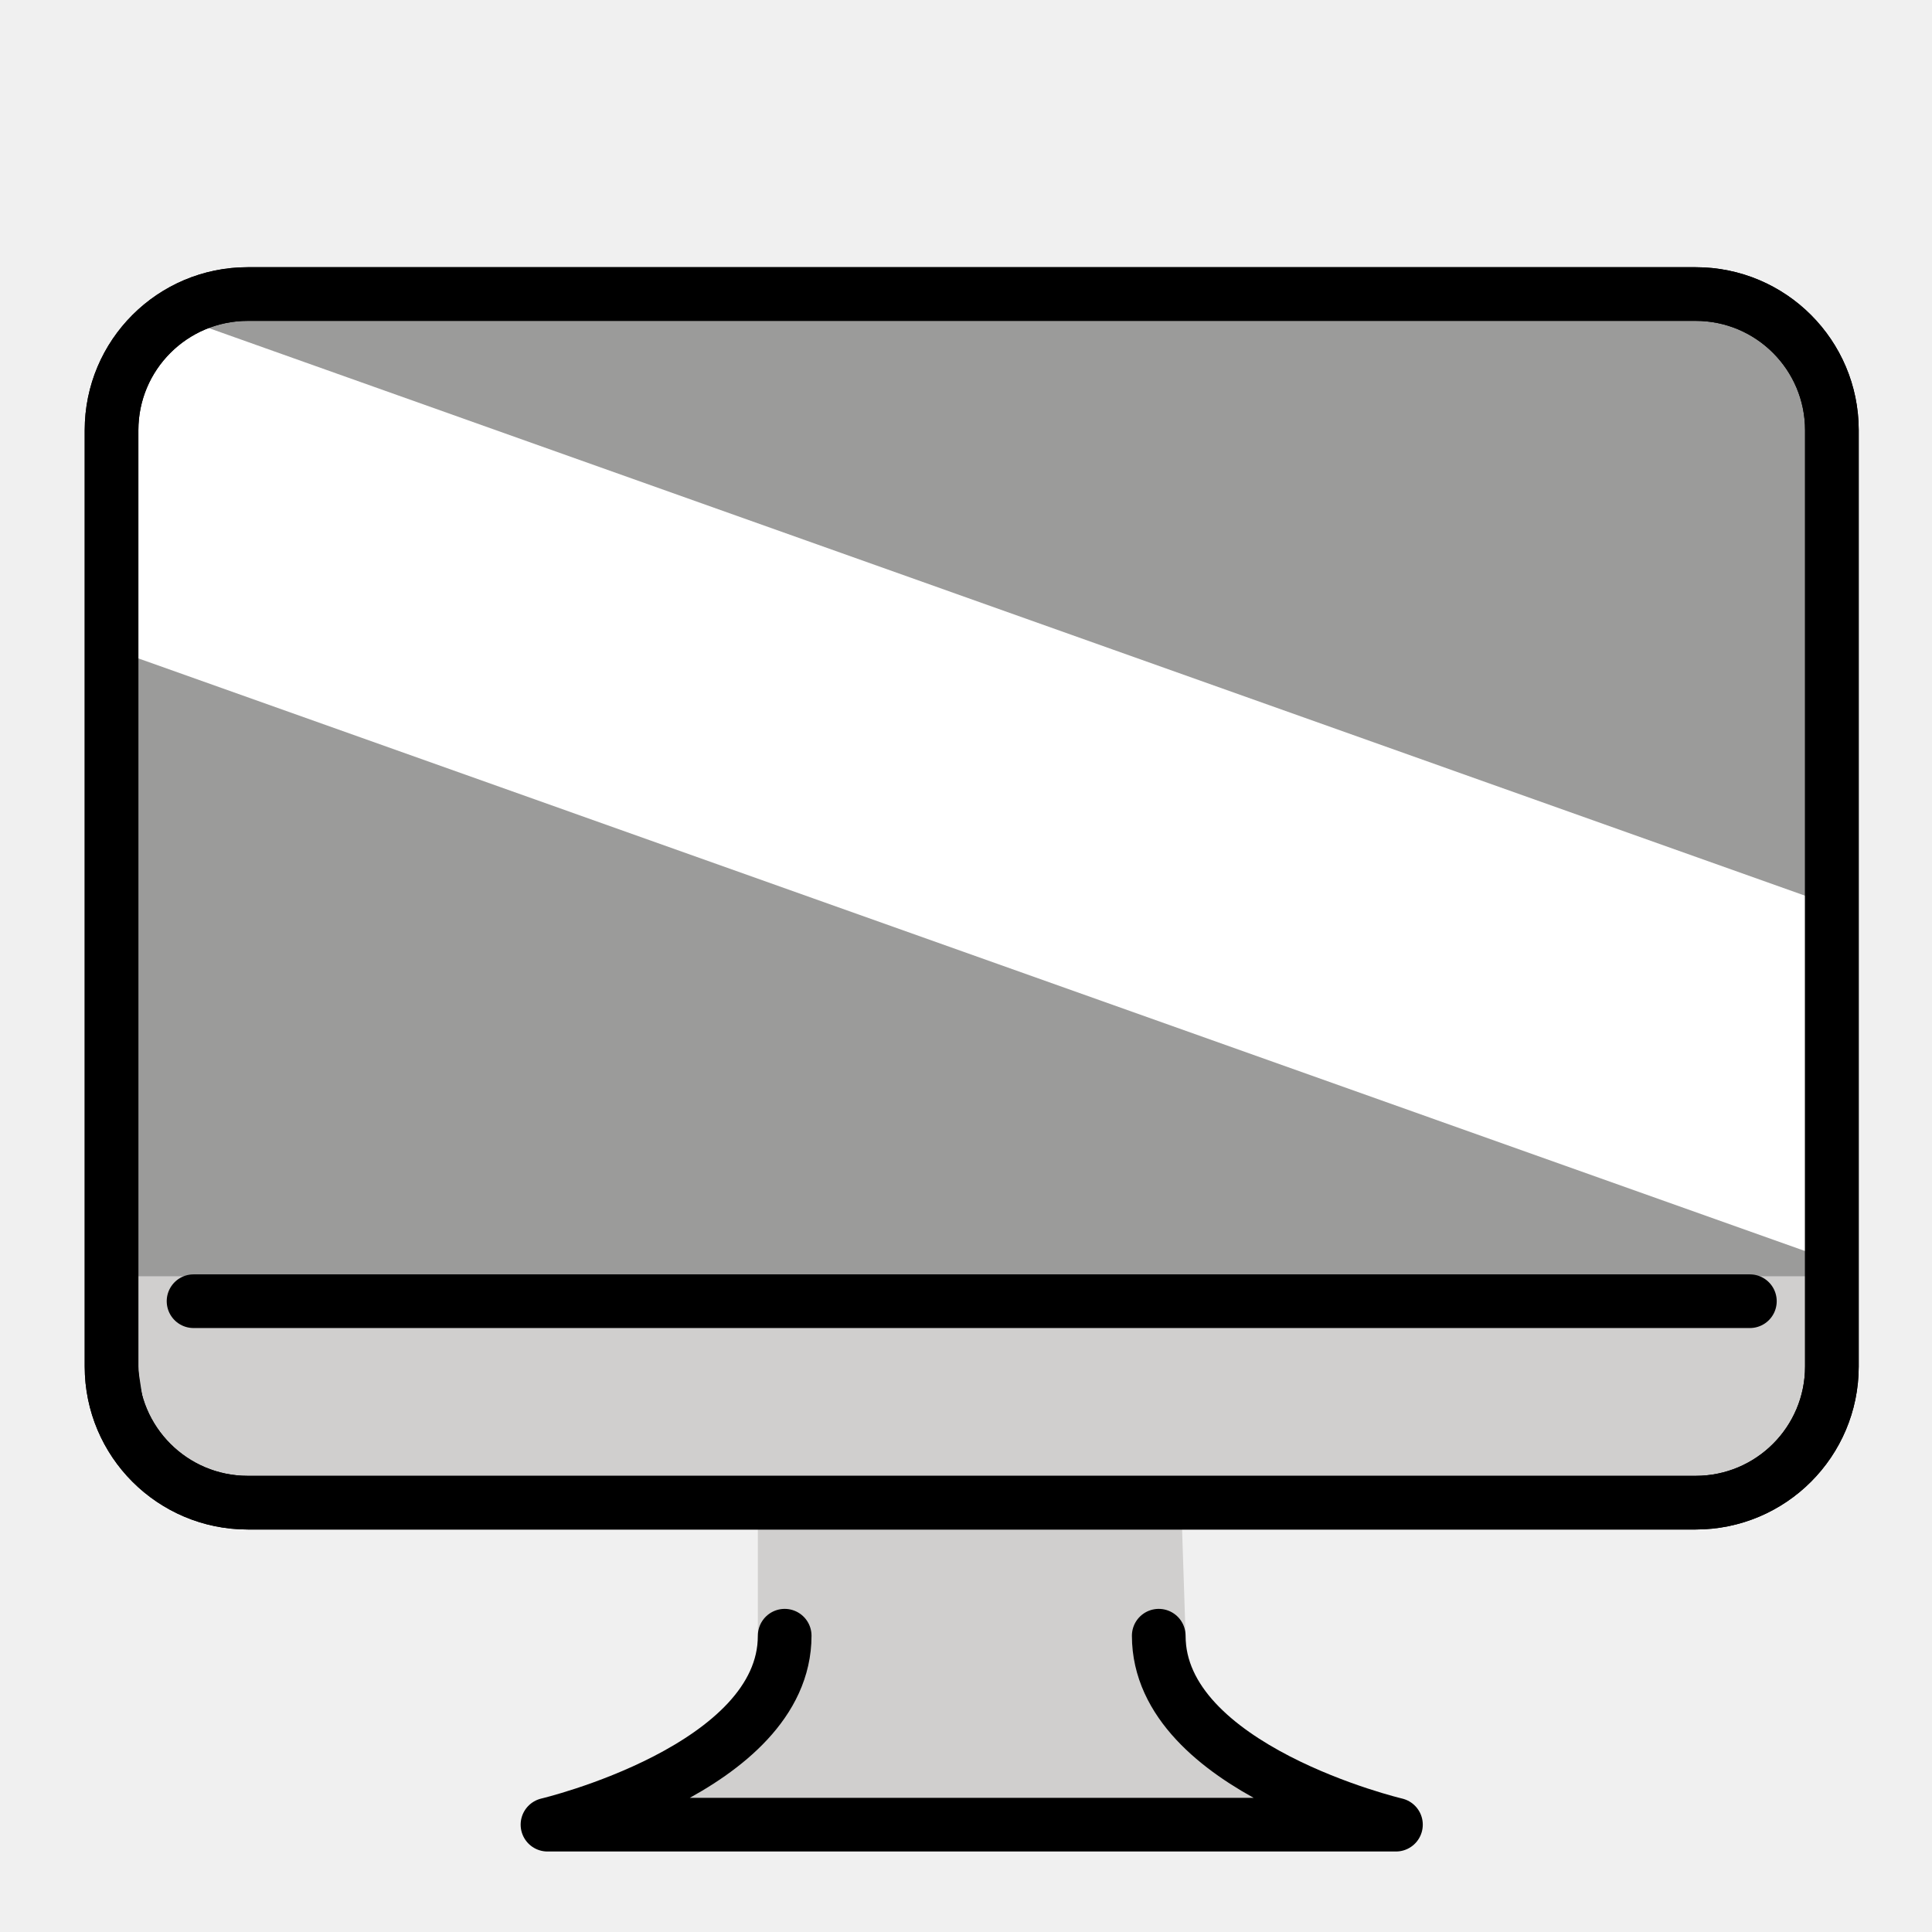
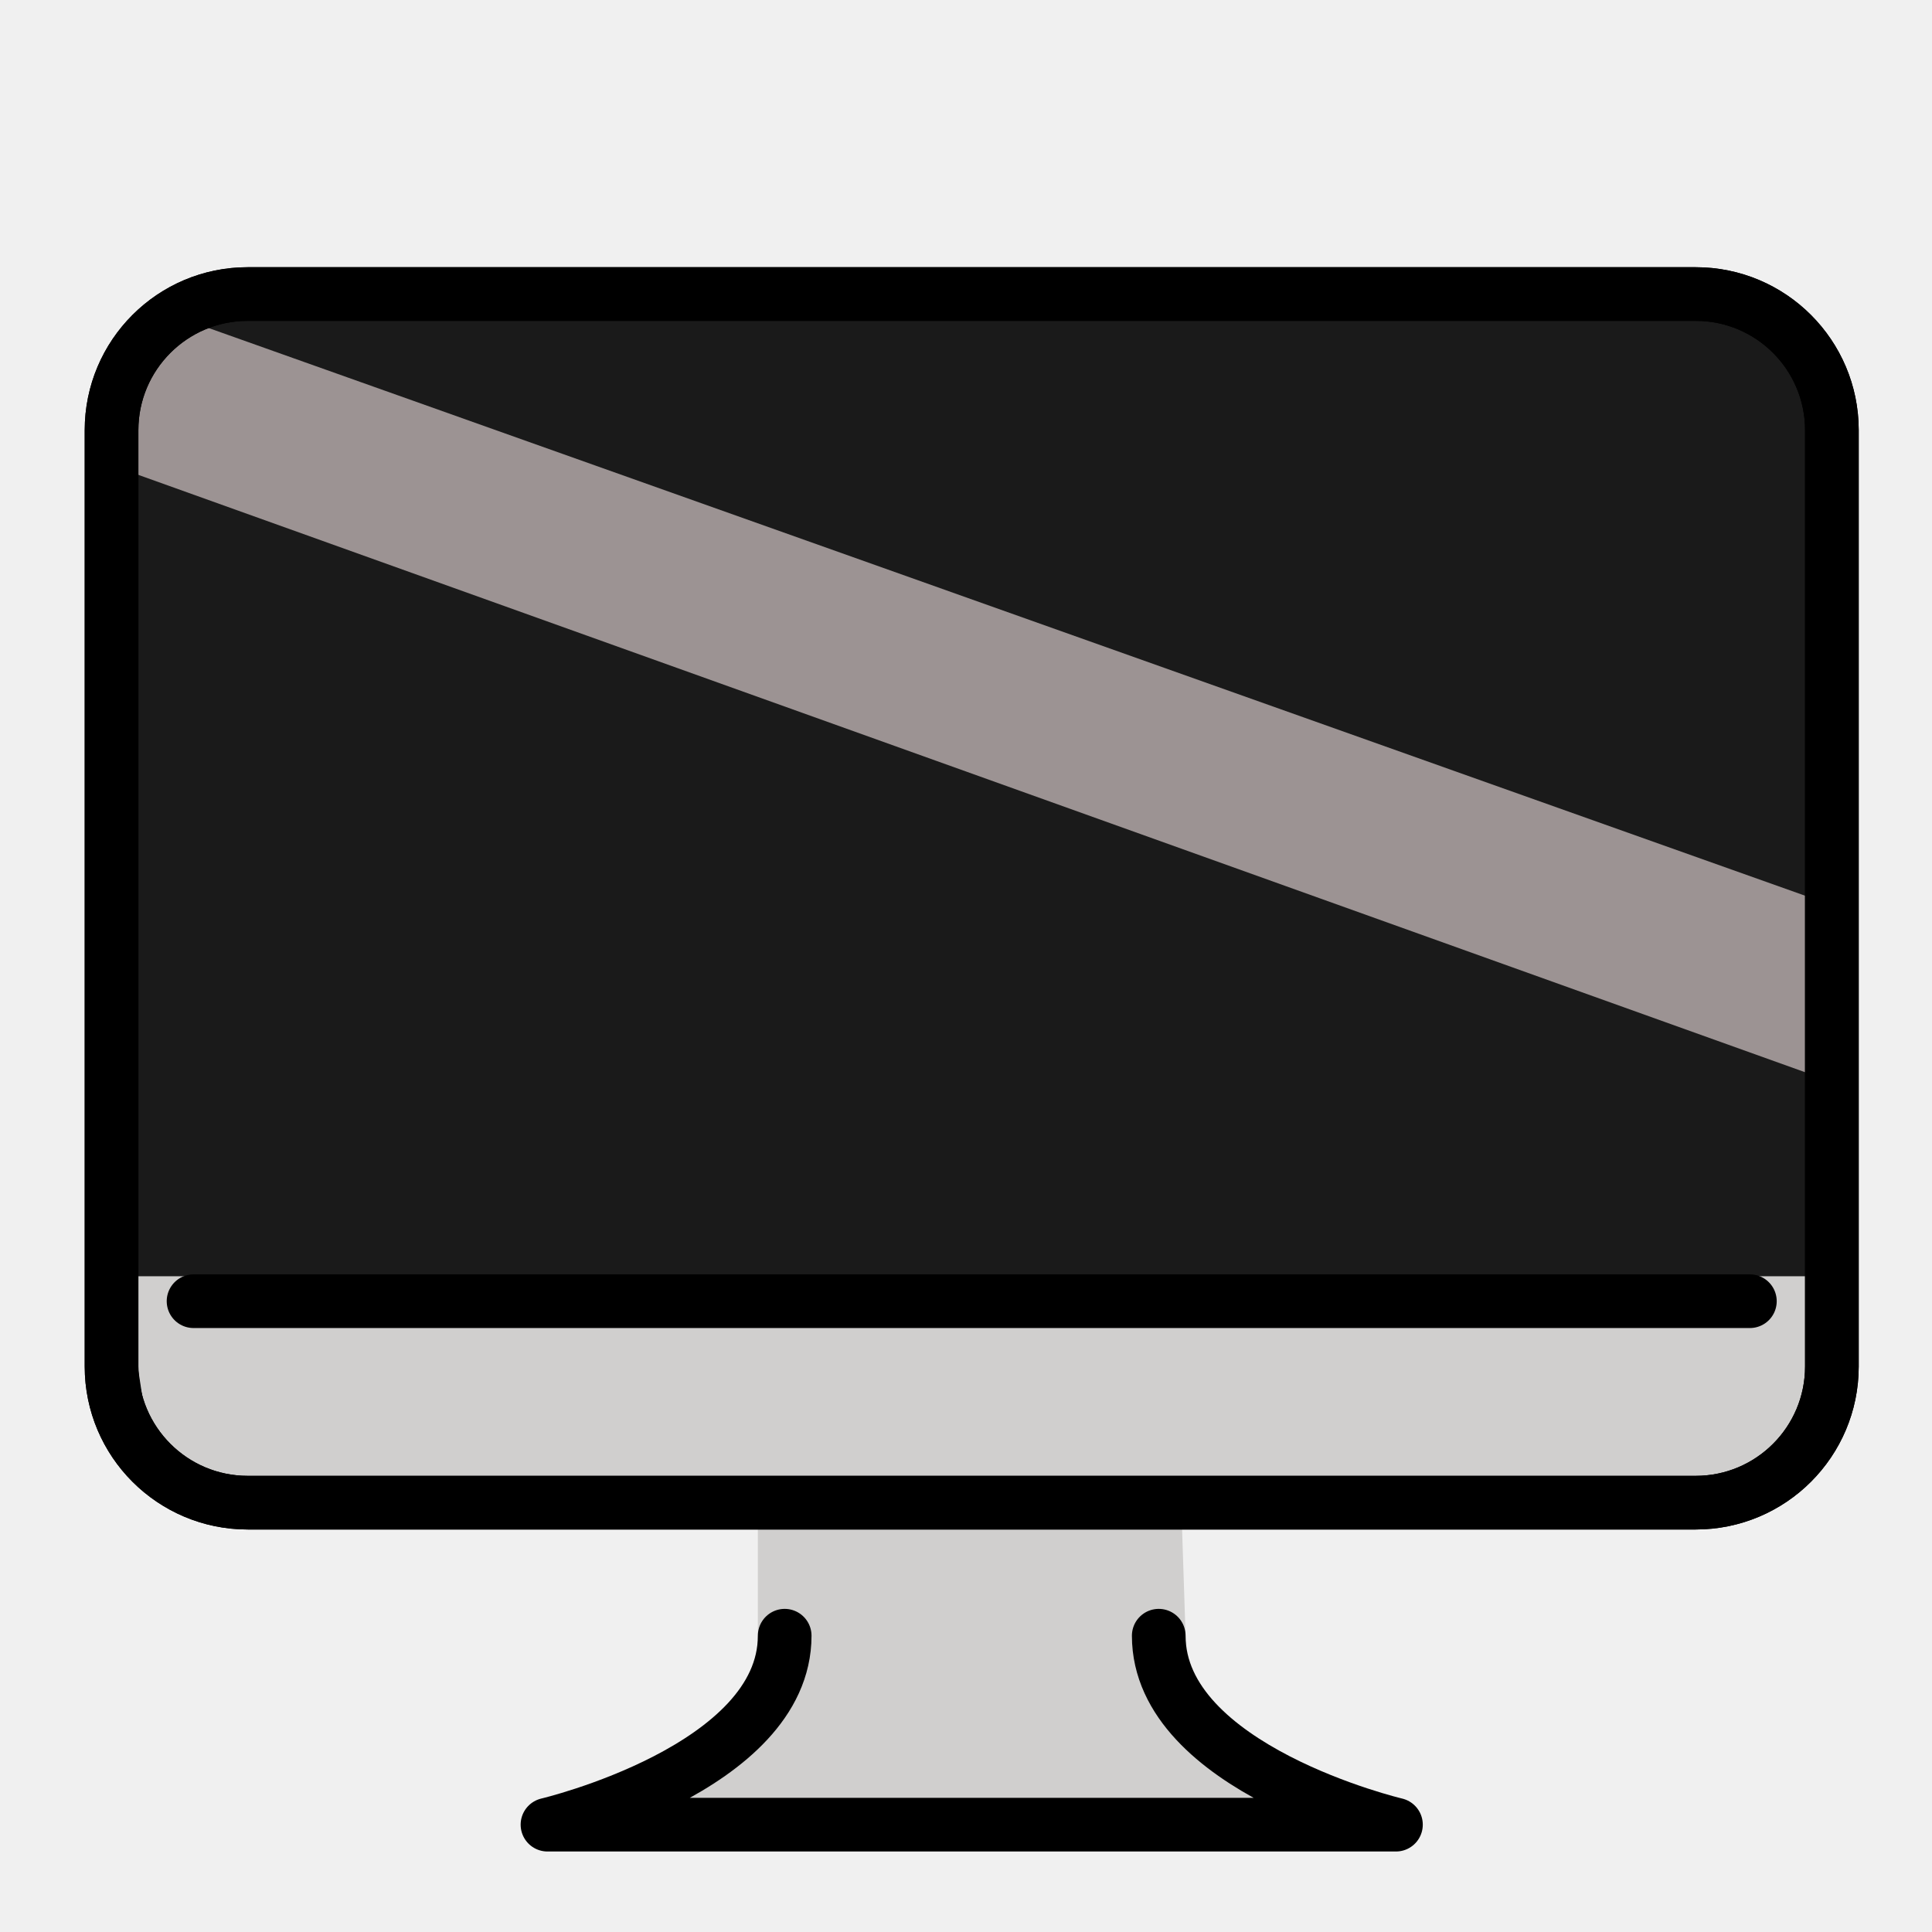
- <svg xmlns="http://www.w3.org/2000/svg" id="emoji" viewBox="0 0 72 72">
+ <svg xmlns="http://www.w3.org/2000/svg" id="emoji" viewBox="0 0 72 72" version="1.1">
+   <defs id="defs27463" />
  <g id="color">
-     <path fill="#D0CFCE" stroke="none" d="M44.183,60.958c0,4.958,7.84,7.042,7.84,7.042H36.403h-0.38H20.403 c0,0,7.84-2.083,7.84-7.042v-4.934h15.778L44.183,60.958z" />
-     <path fill="#9B9B9A" stroke="none" stroke-linecap="round" stroke-linejoin="round" stroke-miterlimit="10" stroke-width="2" d="M63.194,56H9.232c-2.803,0-5.075-2.272-5.075-5.075V16.033c0-2.803,2.272-5.075,5.075-5.075h53.962 c2.803,0,5.075,2.272,5.075,5.075v34.892C68.269,53.728,65.997,56,63.194,56z" />
-     <path fill="#FFFFFF" stroke="none" d="M67.547,46.721L4.213,24.201V14.743c0-1.845,1.827-3.135,3.566-2.517l59.768,21.253V46.721z" />
-     <path fill="#D0CFCE" stroke="none" stroke-linecap="round" stroke-linejoin="round" stroke-miterlimit="10" stroke-width="0.919" d="M68.269,47.563c0,0,0.169,4.856-1.55,6.83s-0.722,1.603-3.525,1.603H9.232c-2.803,0-4.164-1.852-4.164-2.443 l-0.911-5.991" />
+     <path fill="#D0CFCE" stroke="none" d="M44.183,60.958c0,4.958,7.84,7.042,7.84,7.042H36.403h-0.38H20.403 c0,0,7.84-2.083,7.84-7.042v-4.934h15.778L44.183,60.958z" id="path27437" />
+     <path fill="#9B9B9A" stroke="none" stroke-linecap="round" stroke-linejoin="round" stroke-miterlimit="10" stroke-width="2" d="M63.194,56H9.232c-2.803,0-5.075-2.272-5.075-5.075V16.033c0-2.803,2.272-5.075,5.075-5.075h53.962 c2.803,0,5.075,2.272,5.075,5.075v34.892C68.269,53.728,65.997,56,63.194,56z" id="path27439" style="fill:#1a1a1a;fill-opacity:1" />
+     <path fill="#ffffff" stroke="none" d="M 67.547,40.058 4.213,17.359 l 0,-2.616 c 0,-1.845 1.827,-3.135 3.566,-2.517 l 59.768,21.253 z" id="path27441" style="fill:#9c9393;fill-opacity:1" />
+     <path fill="#D0CFCE" stroke="none" stroke-linecap="round" stroke-linejoin="round" stroke-miterlimit="10" stroke-width="0.919" d="M68.269,47.563c0,0,0.169,4.856-1.55,6.83s-0.722,1.603-3.525,1.603H9.232c-2.803,0-4.164-1.852-4.164-2.443 l-0.911-5.991" id="path27443" />
  </g>
  <g id="hair" />
  <g id="skin" />
  <g id="skin-shadow" />
  <g id="line">
-     <path fill="none" stroke="#000000" stroke-linecap="round" stroke-linejoin="round" stroke-miterlimit="10" stroke-width="2" d="M63.194,56H9.232c-2.803,0-5.075-2.272-5.075-5.075V16.033c0-2.803,2.272-5.075,5.075-5.075h53.962 c2.803,0,5.075,2.272,5.075,5.075v34.892C68.269,53.728,65.997,56,63.194,56z" />
-     <path fill="none" stroke="#000000" stroke-linecap="round" stroke-linejoin="round" stroke-miterlimit="10" stroke-width="0.919" d="M68.269,47.563c0,0,0.169,4.856-1.55,6.83s-0.722,1.603-3.525,1.603H9.232c-2.803,0-4.164-1.852-4.164-2.443 l-0.911-5.991" />
-     <path fill="none" stroke="#000000" stroke-linecap="round" stroke-linejoin="round" stroke-miterlimit="10" stroke-width="2" d="M63.194,56H9.232c-2.803,0-5.075-2.272-5.075-5.075V16.033c0-2.803,2.272-5.075,5.075-5.075h53.962 c2.803,0,5.075,2.272,5.075,5.075v34.892C68.269,53.728,65.997,56,63.194,56z" />
-     <line x1="7.213" x2="65.213" y1="48.492" y2="48.492" fill="none" stroke="#000000" stroke-linecap="round" stroke-linejoin="round" stroke-miterlimit="10" stroke-width="2" />
-     <path fill="none" stroke="#000000" stroke-linecap="round" stroke-linejoin="round" stroke-miterlimit="10" stroke-width="2" d="M43.183,60.958c0,4.958,8.84,7.042,8.84,7.042H36.403h-0.38H20.403c0,0,8.84-2.083,8.84-7.042" />
+     <path fill="none" stroke="#000000" stroke-linecap="round" stroke-linejoin="round" stroke-miterlimit="10" stroke-width="2" d="M63.194,56H9.232c-2.803,0-5.075-2.272-5.075-5.075V16.033c0-2.803,2.272-5.075,5.075-5.075h53.962 c2.803,0,5.075,2.272,5.075,5.075v34.892C68.269,53.728,65.997,56,63.194,56z" id="path27449" />
+     <path fill="none" stroke="#000000" stroke-linecap="round" stroke-linejoin="round" stroke-miterlimit="10" stroke-width="0.919" d="M68.269,47.563c0,0,0.169,4.856-1.55,6.83s-0.722,1.603-3.525,1.603H9.232c-2.803,0-4.164-1.852-4.164-2.443 l-0.911-5.991" id="path27451" />
+     <path fill="none" stroke="#000000" stroke-linecap="round" stroke-linejoin="round" stroke-miterlimit="10" stroke-width="2" d="M63.194,56H9.232c-2.803,0-5.075-2.272-5.075-5.075V16.033c0-2.803,2.272-5.075,5.075-5.075h53.962 c2.803,0,5.075,2.272,5.075,5.075v34.892C68.269,53.728,65.997,56,63.194,56z" id="path27453" />
+     <line x1="7.213" x2="65.213" y1="48.492" y2="48.492" fill="none" stroke="#000000" stroke-linecap="round" stroke-linejoin="round" stroke-miterlimit="10" stroke-width="2" id="line27455" />
+     <path fill="none" stroke="#000000" stroke-linecap="round" stroke-linejoin="round" stroke-miterlimit="10" stroke-width="2" d="M43.183,60.958c0,4.958,8.84,7.042,8.84,7.042H36.403h-0.38H20.403c0,0,8.84-2.083,8.84-7.042" id="path27457" />
  </g>
</svg>
